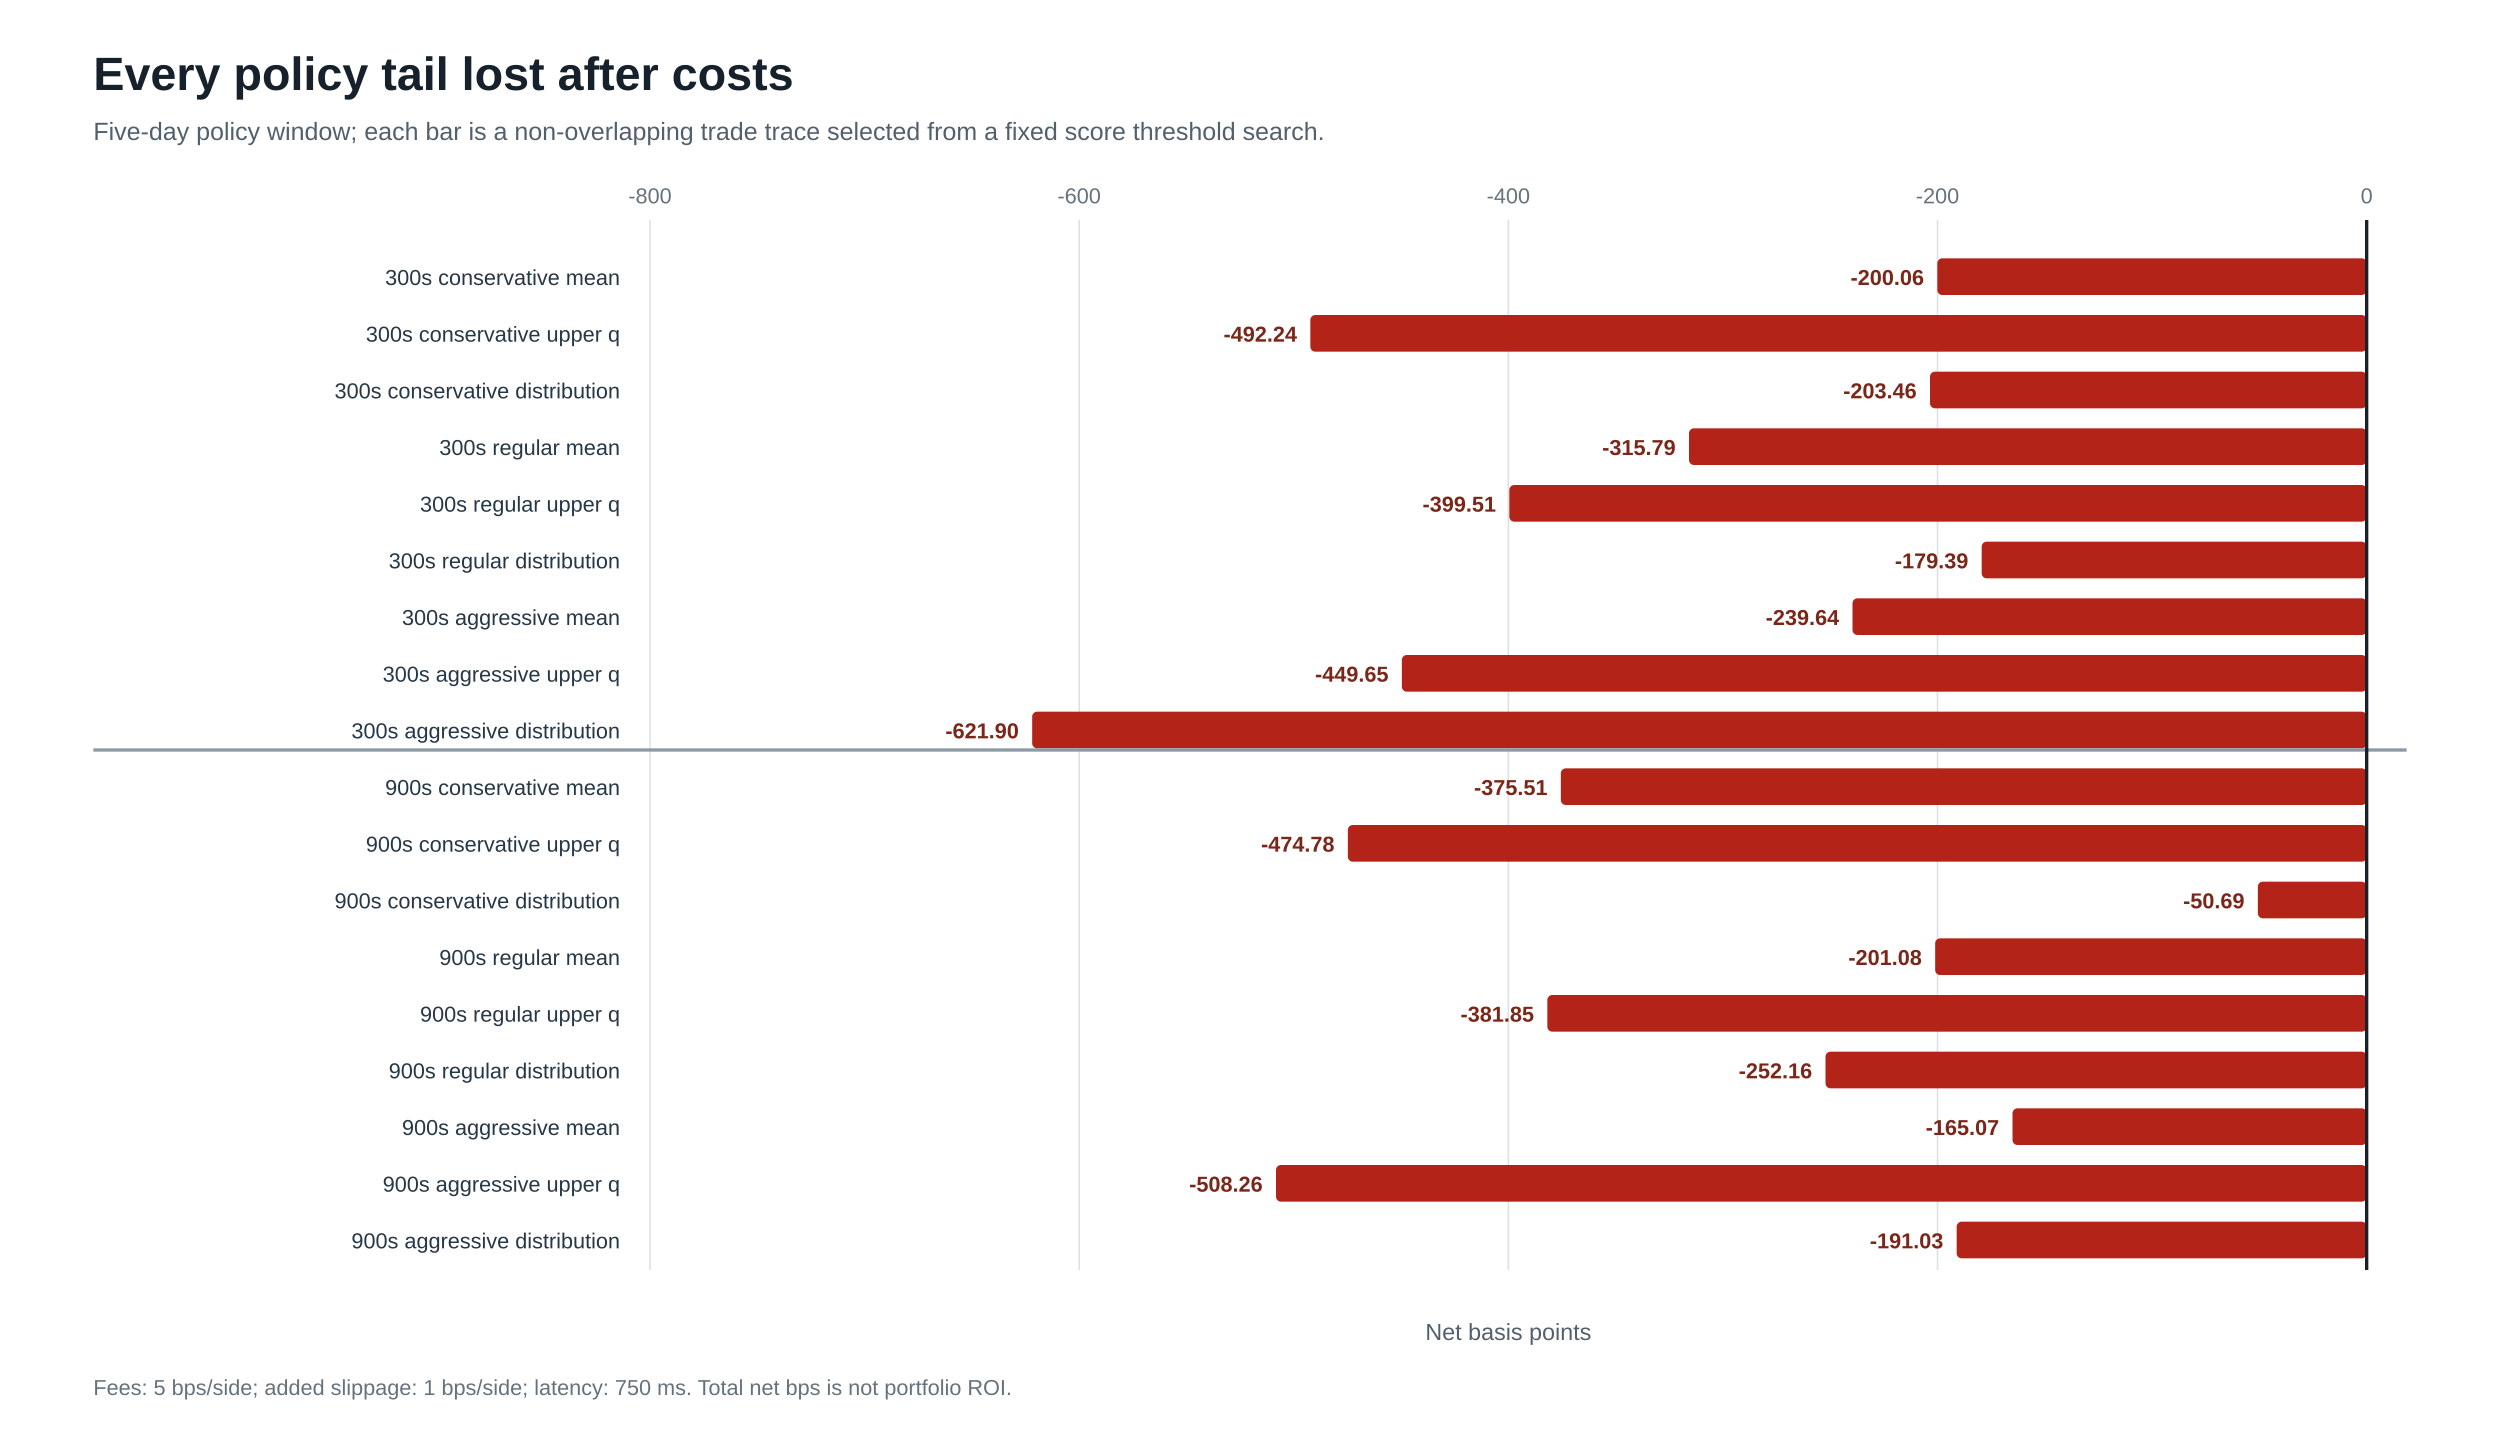
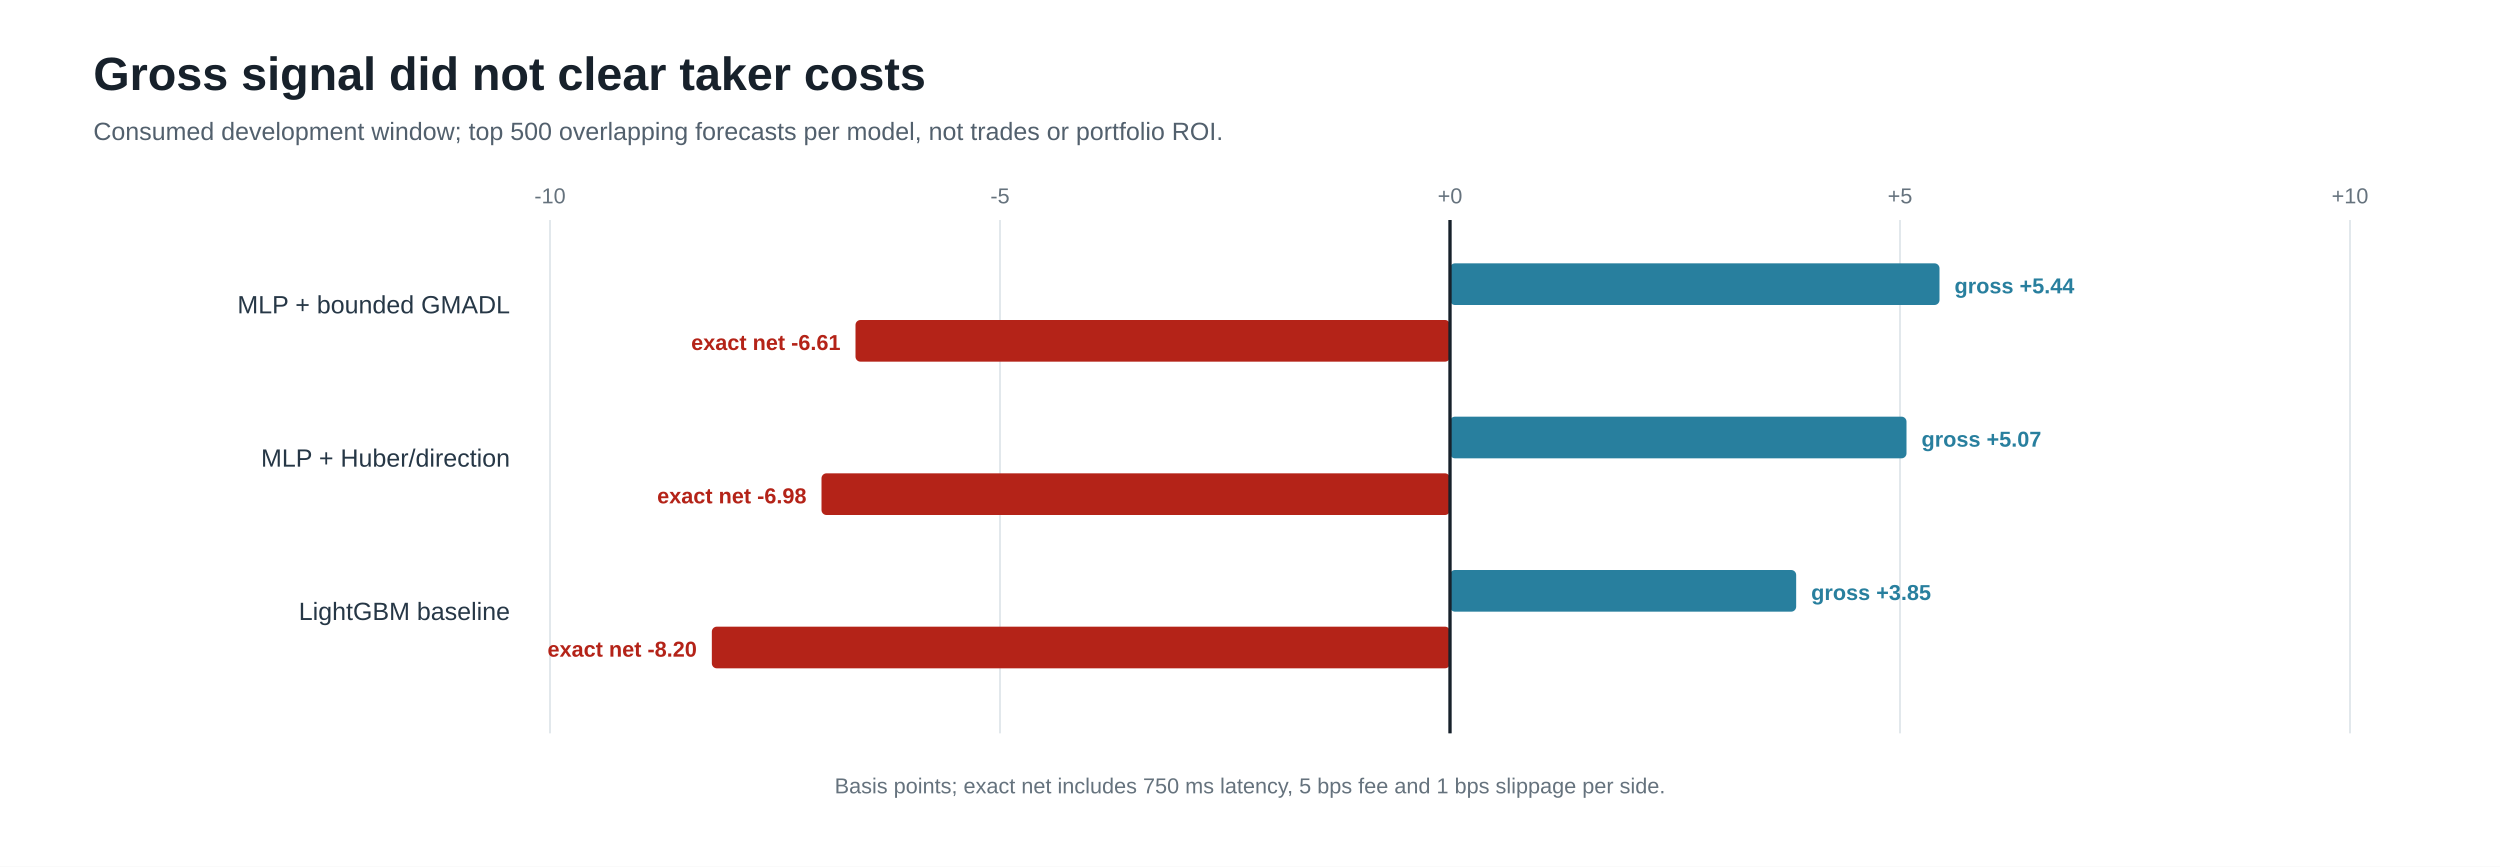
- <svg xmlns="http://www.w3.org/2000/svg" width="1500" height="867" viewBox="0 0 1500 867" role="img" aria-labelledby="title desc">
+ <svg xmlns="http://www.w3.org/2000/svg" width="1500" height="520" viewBox="0 0 1500 520" role="img" aria-labelledby="title desc">
  <rect width="100%" height="100%" fill="#ffffff" />
-   <text x="56" y="54" font-family="Segoe UI, Arial, sans-serif" font-size="28" font-weight="700" fill="#17212b">Every policy tail lost after costs</text>
-   <text x="56" y="84" font-family="Segoe UI, Arial, sans-serif" font-size="15" fill="#52606d">Five-day policy window; each bar is a non-overlapping trade trace selected from a fixed score threshold search.</text>
-   <line x1="390.0" y1="132" x2="390.0" y2="762" stroke="#dce3e8" stroke-width="1" />
-   <text x="390.0" y="122" text-anchor="middle" font-family="Segoe UI, Arial, sans-serif" font-size="13" fill="#65727d">-800</text>
-   <line x1="647.5" y1="132" x2="647.5" y2="762" stroke="#dce3e8" stroke-width="1" />
-   <text x="647.5" y="122" text-anchor="middle" font-family="Segoe UI, Arial, sans-serif" font-size="13" fill="#65727d">-600</text>
-   <line x1="905.0" y1="132" x2="905.0" y2="762" stroke="#dce3e8" stroke-width="1" />
-   <text x="905.0" y="122" text-anchor="middle" font-family="Segoe UI, Arial, sans-serif" font-size="13" fill="#65727d">-400</text>
-   <line x1="1162.5" y1="132" x2="1162.5" y2="762" stroke="#dce3e8" stroke-width="1" />
-   <text x="1162.5" y="122" text-anchor="middle" font-family="Segoe UI, Arial, sans-serif" font-size="13" fill="#65727d">-200</text>
-   <line x1="1420.0" y1="132" x2="1420.0" y2="762" stroke="#dce3e8" stroke-width="1" />
-   <text x="1420.0" y="122" text-anchor="middle" font-family="Segoe UI, Arial, sans-serif" font-size="13" fill="#65727d">0</text>
-   <text x="372" y="171" text-anchor="end" font-family="Segoe UI, Arial, sans-serif" font-size="13" fill="#263746">300s  conservative  mean</text>
-   <rect x="1162.4" y="155" width="257.6" height="22" rx="3" fill="#b42318" />
-   <text x="1154.4" y="171" text-anchor="end" font-family="Segoe UI, Arial, sans-serif" font-size="13" font-weight="700" fill="#7a271a">-200.06</text>
-   <text x="372" y="205" text-anchor="end" font-family="Segoe UI, Arial, sans-serif" font-size="13" fill="#263746">300s  conservative  upper q</text>
-   <rect x="786.2" y="189" width="633.8" height="22" rx="3" fill="#b42318" />
-   <text x="778.2" y="205" text-anchor="end" font-family="Segoe UI, Arial, sans-serif" font-size="13" font-weight="700" fill="#7a271a">-492.24</text>
-   <text x="372" y="239" text-anchor="end" font-family="Segoe UI, Arial, sans-serif" font-size="13" fill="#263746">300s  conservative  distribution</text>
-   <rect x="1158.0" y="223" width="262.0" height="22" rx="3" fill="#b42318" />
-   <text x="1150.0" y="239" text-anchor="end" font-family="Segoe UI, Arial, sans-serif" font-size="13" font-weight="700" fill="#7a271a">-203.46</text>
-   <text x="372" y="273" text-anchor="end" font-family="Segoe UI, Arial, sans-serif" font-size="13" fill="#263746">300s  regular  mean</text>
-   <rect x="1013.4" y="257" width="406.6" height="22" rx="3" fill="#b42318" />
-   <text x="1005.4" y="273" text-anchor="end" font-family="Segoe UI, Arial, sans-serif" font-size="13" font-weight="700" fill="#7a271a">-315.79</text>
-   <text x="372" y="307" text-anchor="end" font-family="Segoe UI, Arial, sans-serif" font-size="13" fill="#263746">300s  regular  upper q</text>
-   <rect x="905.6" y="291" width="514.4" height="22" rx="3" fill="#b42318" />
-   <text x="897.6" y="307" text-anchor="end" font-family="Segoe UI, Arial, sans-serif" font-size="13" font-weight="700" fill="#7a271a">-399.51</text>
-   <text x="372" y="341" text-anchor="end" font-family="Segoe UI, Arial, sans-serif" font-size="13" fill="#263746">300s  regular  distribution</text>
-   <rect x="1189.0" y="325" width="231.0" height="22" rx="3" fill="#b42318" />
-   <text x="1181.0" y="341" text-anchor="end" font-family="Segoe UI, Arial, sans-serif" font-size="13" font-weight="700" fill="#7a271a">-179.39</text>
-   <text x="372" y="375" text-anchor="end" font-family="Segoe UI, Arial, sans-serif" font-size="13" fill="#263746">300s  aggressive  mean</text>
-   <rect x="1111.5" y="359" width="308.5" height="22" rx="3" fill="#b42318" />
-   <text x="1103.5" y="375" text-anchor="end" font-family="Segoe UI, Arial, sans-serif" font-size="13" font-weight="700" fill="#7a271a">-239.64</text>
-   <text x="372" y="409" text-anchor="end" font-family="Segoe UI, Arial, sans-serif" font-size="13" fill="#263746">300s  aggressive  upper q</text>
-   <rect x="841.1" y="393" width="578.9" height="22" rx="3" fill="#b42318" />
-   <text x="833.1" y="409" text-anchor="end" font-family="Segoe UI, Arial, sans-serif" font-size="13" font-weight="700" fill="#7a271a">-449.65</text>
-   <text x="372" y="443" text-anchor="end" font-family="Segoe UI, Arial, sans-serif" font-size="13" fill="#263746">300s  aggressive  distribution</text>
-   <rect x="619.3" y="427" width="800.7" height="22" rx="3" fill="#b42318" />
-   <text x="611.3" y="443" text-anchor="end" font-family="Segoe UI, Arial, sans-serif" font-size="13" font-weight="700" fill="#7a271a">-621.90</text>
-   <line x1="56" y1="450" x2="1444" y2="450" stroke="#8d9aa5" stroke-width="2" />
-   <text x="372" y="477" text-anchor="end" font-family="Segoe UI, Arial, sans-serif" font-size="13" fill="#263746">900s  conservative  mean</text>
-   <rect x="936.5" y="461" width="483.5" height="22" rx="3" fill="#b42318" />
-   <text x="928.5" y="477" text-anchor="end" font-family="Segoe UI, Arial, sans-serif" font-size="13" font-weight="700" fill="#7a271a">-375.51</text>
-   <text x="372" y="511" text-anchor="end" font-family="Segoe UI, Arial, sans-serif" font-size="13" fill="#263746">900s  conservative  upper q</text>
-   <rect x="808.7" y="495" width="611.3" height="22" rx="3" fill="#b42318" />
-   <text x="800.7" y="511" text-anchor="end" font-family="Segoe UI, Arial, sans-serif" font-size="13" font-weight="700" fill="#7a271a">-474.78</text>
-   <text x="372" y="545" text-anchor="end" font-family="Segoe UI, Arial, sans-serif" font-size="13" fill="#263746">900s  conservative  distribution</text>
-   <rect x="1354.7" y="529" width="65.3" height="22" rx="3" fill="#b42318" />
-   <text x="1346.7" y="545" text-anchor="end" font-family="Segoe UI, Arial, sans-serif" font-size="13" font-weight="700" fill="#7a271a">-50.69</text>
-   <text x="372" y="579" text-anchor="end" font-family="Segoe UI, Arial, sans-serif" font-size="13" fill="#263746">900s  regular  mean</text>
-   <rect x="1161.1" y="563" width="258.9" height="22" rx="3" fill="#b42318" />
-   <text x="1153.1" y="579" text-anchor="end" font-family="Segoe UI, Arial, sans-serif" font-size="13" font-weight="700" fill="#7a271a">-201.08</text>
-   <text x="372" y="613" text-anchor="end" font-family="Segoe UI, Arial, sans-serif" font-size="13" fill="#263746">900s  regular  upper q</text>
-   <rect x="928.4" y="597" width="491.6" height="22" rx="3" fill="#b42318" />
-   <text x="920.4" y="613" text-anchor="end" font-family="Segoe UI, Arial, sans-serif" font-size="13" font-weight="700" fill="#7a271a">-381.85</text>
-   <text x="372" y="647" text-anchor="end" font-family="Segoe UI, Arial, sans-serif" font-size="13" fill="#263746">900s  regular  distribution</text>
-   <rect x="1095.3" y="631" width="324.7" height="22" rx="3" fill="#b42318" />
-   <text x="1087.3" y="647" text-anchor="end" font-family="Segoe UI, Arial, sans-serif" font-size="13" font-weight="700" fill="#7a271a">-252.16</text>
-   <text x="372" y="681" text-anchor="end" font-family="Segoe UI, Arial, sans-serif" font-size="13" fill="#263746">900s  aggressive  mean</text>
-   <rect x="1207.5" y="665" width="212.5" height="22" rx="3" fill="#b42318" />
-   <text x="1199.5" y="681" text-anchor="end" font-family="Segoe UI, Arial, sans-serif" font-size="13" font-weight="700" fill="#7a271a">-165.07</text>
-   <text x="372" y="715" text-anchor="end" font-family="Segoe UI, Arial, sans-serif" font-size="13" fill="#263746">900s  aggressive  upper q</text>
-   <rect x="765.6" y="699" width="654.4" height="22" rx="3" fill="#b42318" />
-   <text x="757.6" y="715" text-anchor="end" font-family="Segoe UI, Arial, sans-serif" font-size="13" font-weight="700" fill="#7a271a">-508.26</text>
-   <text x="372" y="749" text-anchor="end" font-family="Segoe UI, Arial, sans-serif" font-size="13" fill="#263746">900s  aggressive  distribution</text>
-   <rect x="1174.0" y="733" width="246.0" height="22" rx="3" fill="#b42318" />
-   <text x="1166.0" y="749" text-anchor="end" font-family="Segoe UI, Arial, sans-serif" font-size="13" font-weight="700" fill="#7a271a">-191.03</text>
-   <line x1="1420.0" y1="132" x2="1420.0" y2="762" stroke="#17212b" stroke-width="2" />
-   <text x="905.0" y="804" text-anchor="middle" font-family="Segoe UI, Arial, sans-serif" font-size="14" fill="#52606d">Net basis points</text>
-   <text x="56" y="837" font-family="Segoe UI, Arial, sans-serif" font-size="13" fill="#65727d">Fees: 5 bps/side; added slippage: 1 bps/side; latency: 750 ms. Total net bps is not portfolio ROI.</text>
+   <text x="56" y="54" font-family="Segoe UI, Arial, sans-serif" font-size="28" font-weight="700" fill="#17212b">Gross signal did not clear taker costs</text>
+   <text x="56" y="84" font-family="Segoe UI, Arial, sans-serif" font-size="15" fill="#52606d">Consumed development window; top 500 overlapping forecasts per model, not trades or portfolio ROI.</text>
+   <line x1="330.0" y1="132" x2="330.0" y2="440" stroke="#dce3e8" stroke-width="1" />
+   <text x="330.0" y="122" text-anchor="middle" font-family="Segoe UI, Arial, sans-serif" font-size="13" fill="#65727d">-10</text>
+   <line x1="600.0" y1="132" x2="600.0" y2="440" stroke="#dce3e8" stroke-width="1" />
+   <text x="600.0" y="122" text-anchor="middle" font-family="Segoe UI, Arial, sans-serif" font-size="13" fill="#65727d">-5</text>
+   <line x1="870.0" y1="132" x2="870.0" y2="440" stroke="#dce3e8" stroke-width="1" />
+   <text x="870.0" y="122" text-anchor="middle" font-family="Segoe UI, Arial, sans-serif" font-size="13" fill="#65727d">+0</text>
+   <line x1="1140.0" y1="132" x2="1140.0" y2="440" stroke="#dce3e8" stroke-width="1" />
+   <text x="1140.0" y="122" text-anchor="middle" font-family="Segoe UI, Arial, sans-serif" font-size="13" fill="#65727d">+5</text>
+   <line x1="1410.0" y1="132" x2="1410.0" y2="440" stroke="#dce3e8" stroke-width="1" />
+   <text x="1410.0" y="122" text-anchor="middle" font-family="Segoe UI, Arial, sans-serif" font-size="13" fill="#65727d">+10</text>
+   <text x="306" y="188" text-anchor="end" font-family="Segoe UI, Arial, sans-serif" font-size="15" fill="#263746">MLP + bounded GMADL</text>
+   <rect x="870.0" y="158" width="293.7" height="25" rx="3" fill="#287f9e" />
+   <text x="1172.7" y="176" text-anchor="start" font-family="Segoe UI, Arial, sans-serif" font-size="13" font-weight="700" fill="#287f9e">gross +5.44</text>
+   <rect x="513.3" y="192" width="356.7" height="25" rx="3" fill="#b42318" />
+   <text x="504.3" y="210" text-anchor="end" font-family="Segoe UI, Arial, sans-serif" font-size="13" font-weight="700" fill="#b42318">exact net -6.61</text>
+   <text x="306" y="280" text-anchor="end" font-family="Segoe UI, Arial, sans-serif" font-size="15" fill="#263746">MLP + Huber/direction</text>
+   <rect x="870.0" y="250" width="273.9" height="25" rx="3" fill="#287f9e" />
+   <text x="1152.9" y="268" text-anchor="start" font-family="Segoe UI, Arial, sans-serif" font-size="13" font-weight="700" fill="#287f9e">gross +5.07</text>
+   <rect x="492.9" y="284" width="377.1" height="25" rx="3" fill="#b42318" />
+   <text x="483.9" y="302" text-anchor="end" font-family="Segoe UI, Arial, sans-serif" font-size="13" font-weight="700" fill="#b42318">exact net -6.98</text>
+   <text x="306" y="372" text-anchor="end" font-family="Segoe UI, Arial, sans-serif" font-size="15" fill="#263746">LightGBM baseline</text>
+   <rect x="870.0" y="342" width="207.7" height="25" rx="3" fill="#287f9e" />
+   <text x="1086.7" y="360" text-anchor="start" font-family="Segoe UI, Arial, sans-serif" font-size="13" font-weight="700" fill="#287f9e">gross +3.85</text>
+   <rect x="427.1" y="376" width="442.9" height="25" rx="3" fill="#b42318" />
+   <text x="418.1" y="394" text-anchor="end" font-family="Segoe UI, Arial, sans-serif" font-size="13" font-weight="700" fill="#b42318">exact net -8.20</text>
+   <line x1="870.0" y1="132" x2="870.0" y2="440" stroke="#17212b" stroke-width="2" />
+   <text x="750" y="476" text-anchor="middle" font-family="Segoe UI, Arial, sans-serif" font-size="13" fill="#65727d">Basis points; exact net includes 750 ms latency, 5 bps fee and 1 bps slippage per side.</text>
</svg>
